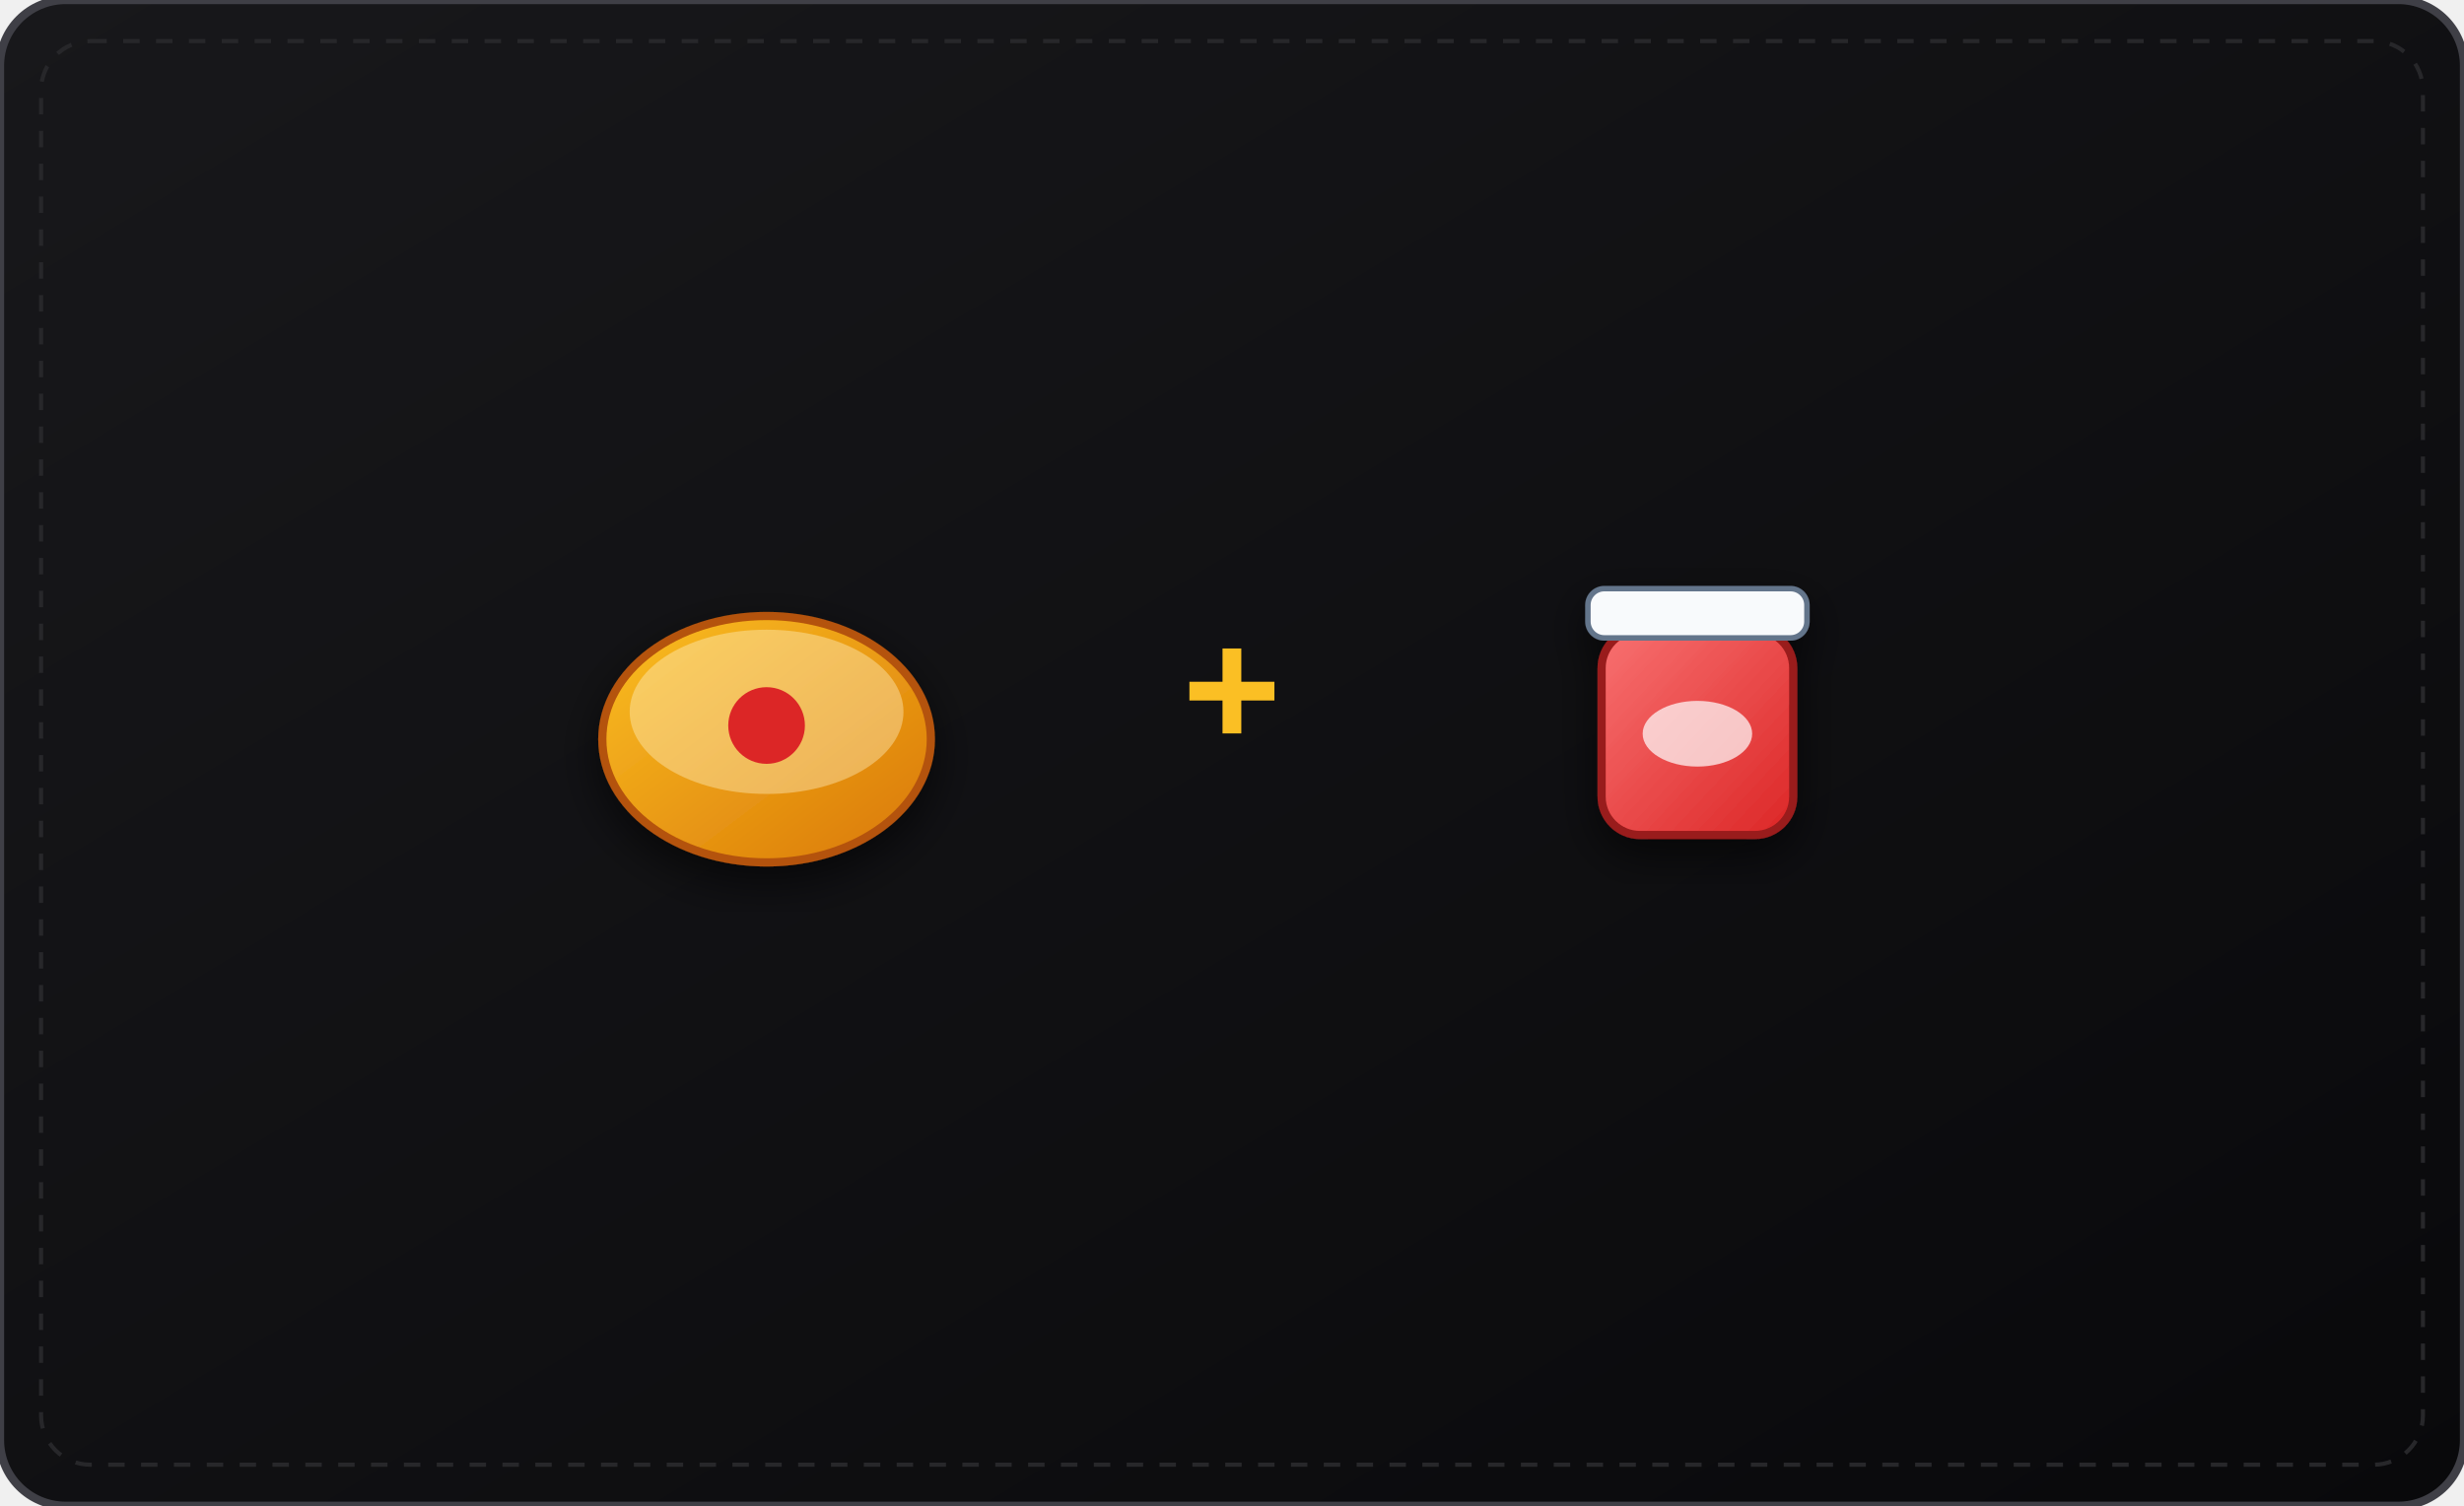
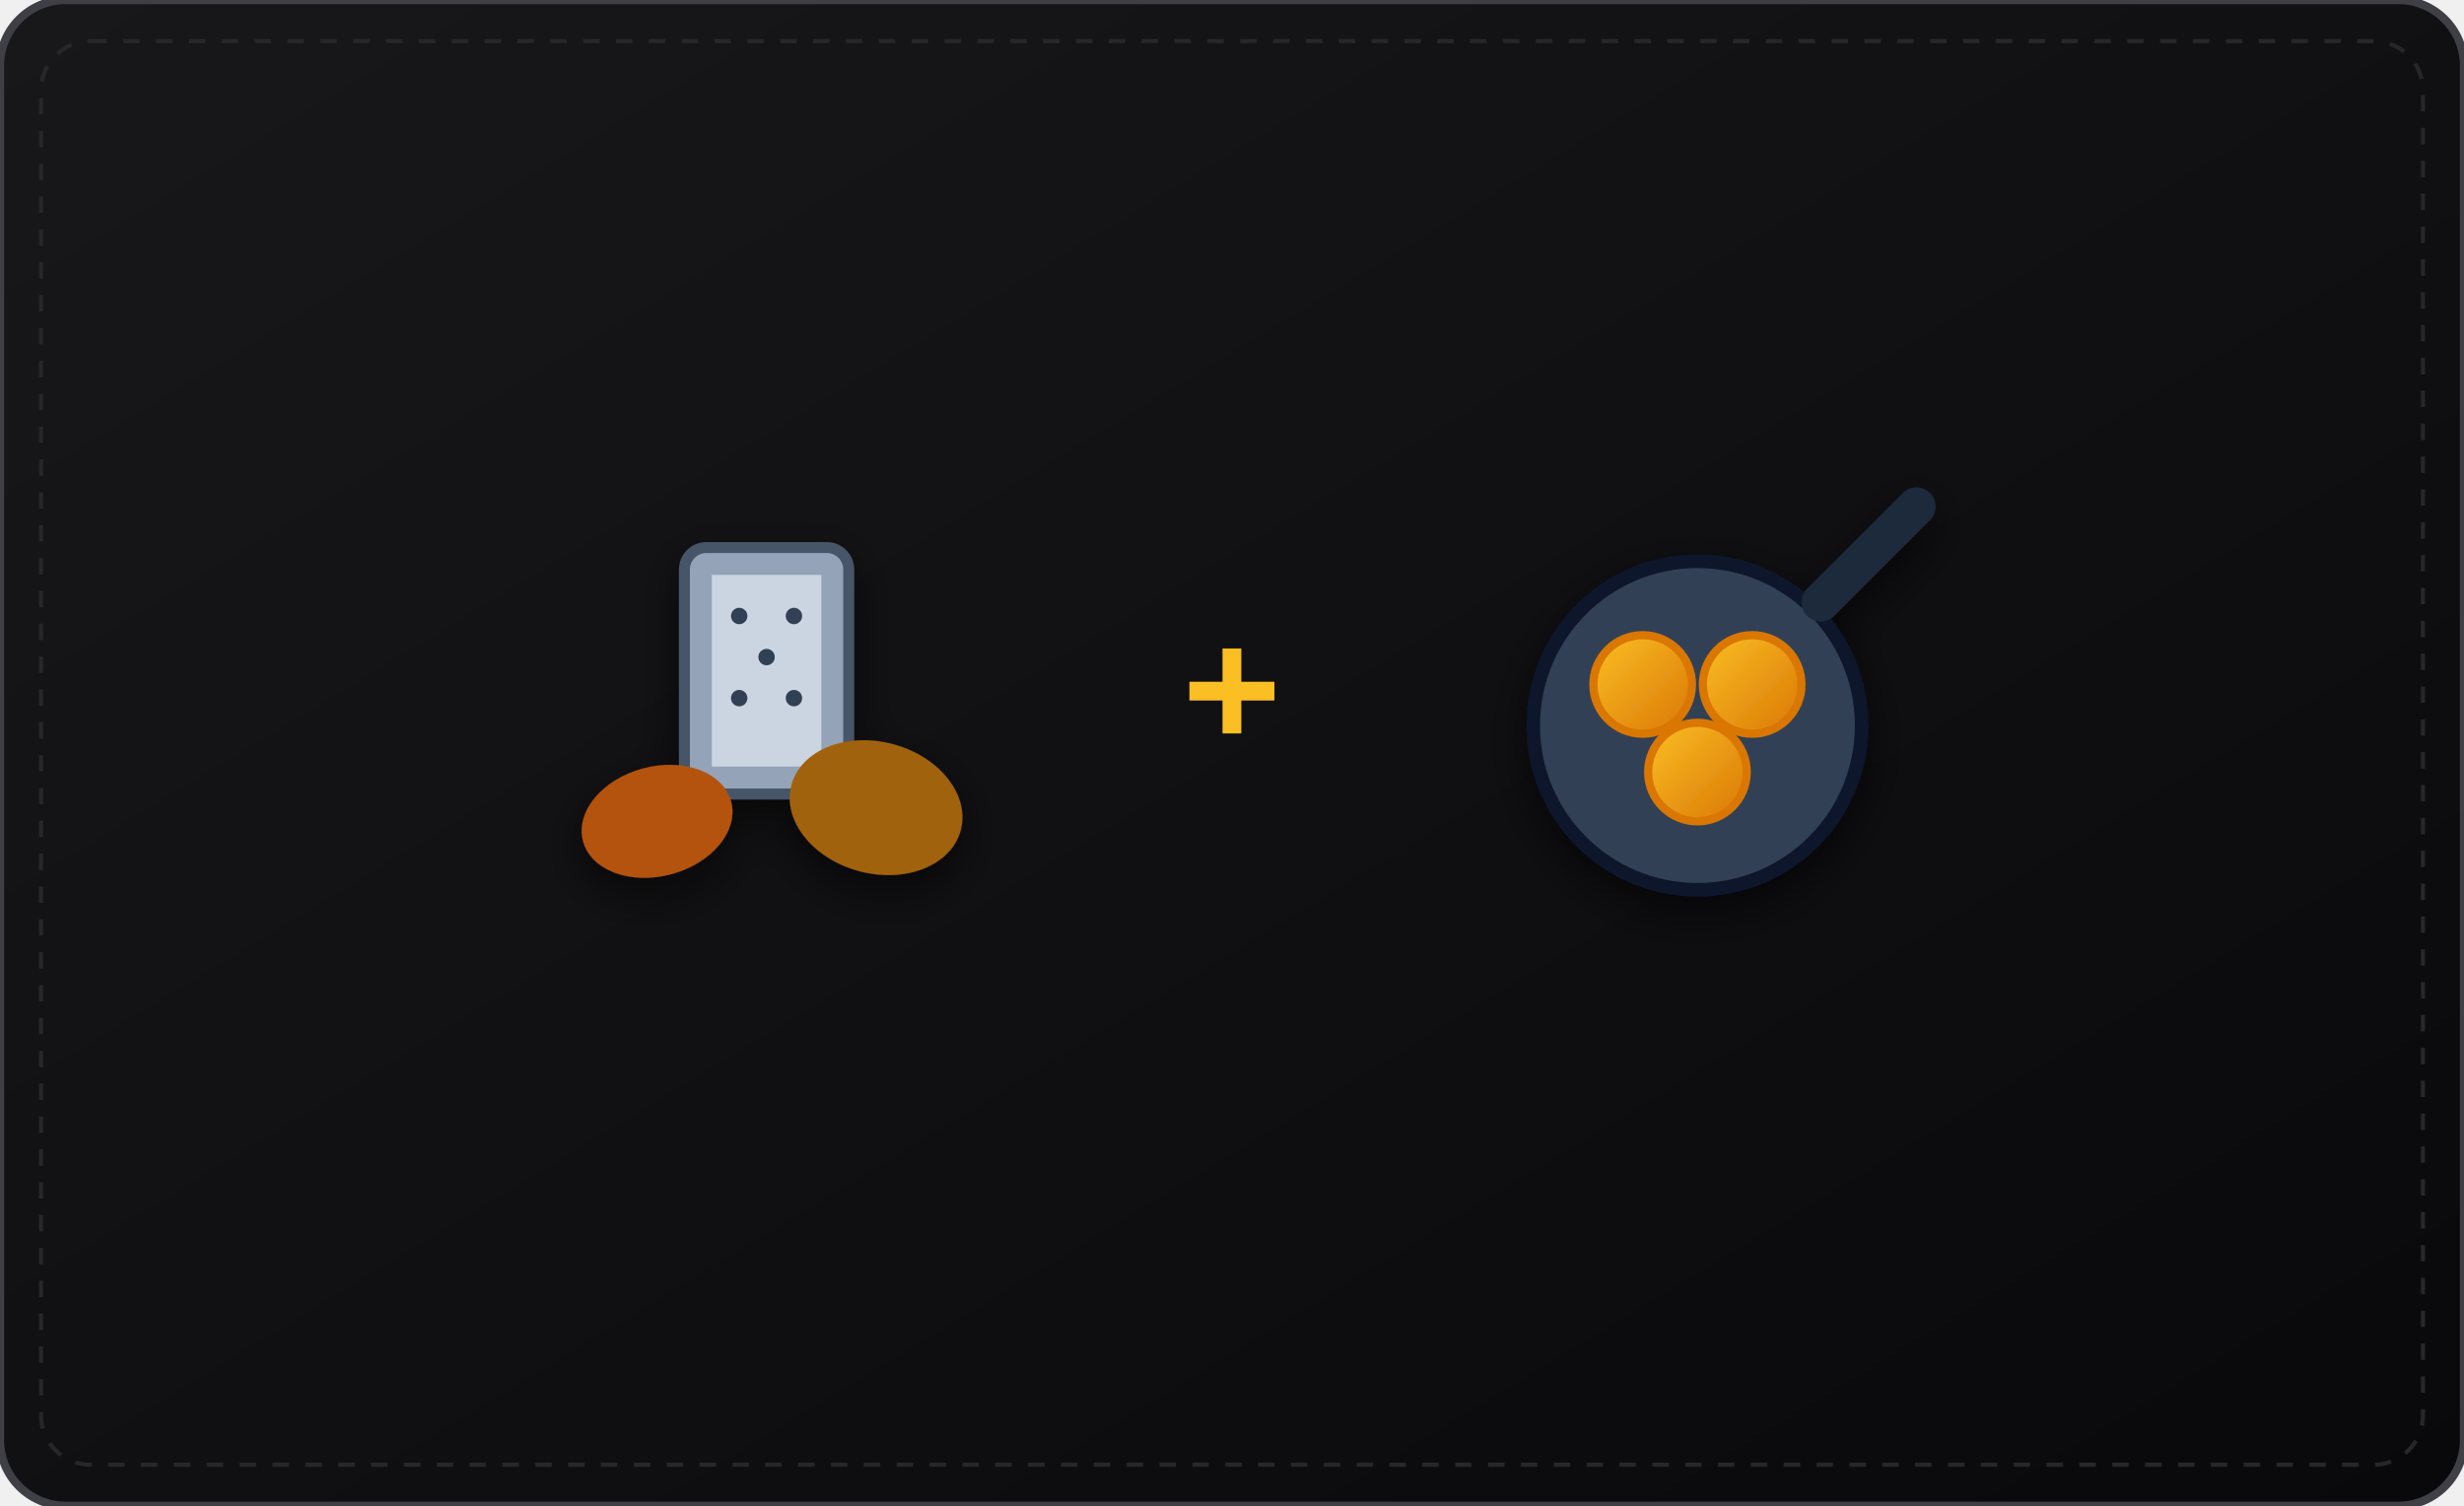
<svg xmlns="http://www.w3.org/2000/svg" viewBox="0 0 900 550" width="100%" height="100%" class="rebus-svg">
  <defs>
    <linearGradient id="bgGrad" x1="0%" y1="0%" x2="100%" y2="100%">
      <stop offset="0%" stop-color="#18181b" />
      <stop offset="100%" stop-color="#09090b" />
    </linearGradient>
    <linearGradient id="cardGrad" x1="0%" y1="0%" x2="0%" y2="100%">
      <stop offset="0%" stop-color="#27272a" />
      <stop offset="100%" stop-color="#18181b" />
    </linearGradient>
    <linearGradient id="goldGrad" x1="0%" y1="0%" x2="100%" y2="100%">
      <stop offset="0%" stop-color="#fbbf24" />
      <stop offset="100%" stop-color="#d97706" />
    </linearGradient>
    <linearGradient id="blueGrad" x1="0%" y1="0%" x2="100%" y2="100%">
      <stop offset="0%" stop-color="#60a5fa" />
      <stop offset="100%" stop-color="#2563eb" />
    </linearGradient>
    <linearGradient id="cyanGrad" x1="0%" y1="0%" x2="100%" y2="100%">
      <stop offset="0%" stop-color="#38bdf8" />
      <stop offset="100%" stop-color="#0284c7" />
    </linearGradient>
    <linearGradient id="redGrad" x1="0%" y1="0%" x2="100%" y2="100%">
      <stop offset="0%" stop-color="#f87171" />
      <stop offset="100%" stop-color="#dc2626" />
    </linearGradient>
    <linearGradient id="greenGrad" x1="0%" y1="0%" x2="100%" y2="100%">
      <stop offset="0%" stop-color="#34d399" />
      <stop offset="100%" stop-color="#059669" />
    </linearGradient>
    <linearGradient id="purpleGrad" x1="0%" y1="0%" x2="100%" y2="100%">
      <stop offset="0%" stop-color="#c084fc" />
      <stop offset="100%" stop-color="#7e22ce" />
    </linearGradient>
    <filter id="shadow" x="-20%" y="-20%" width="140%" height="140%">
      <feDropShadow dx="0" dy="6" stdDeviation="8" flood-color="#000" flood-opacity="0.6" />
    </filter>
  </defs>
  <rect width="900" height="550" rx="24" fill="url(#bgGrad)" stroke="#3f3f46" stroke-width="3" />
  <rect x="15" y="15" width="870" height="520" rx="18" fill="none" stroke="#27272a" stroke-width="1.5" stroke-dasharray="6 6" />
  <g transform="translate(280, 260)" filter="url(#shadow)">
-     <ellipse cx="0" cy="10" rx="60" ry="45" fill="url(#goldGrad)" stroke="#b45309" stroke-width="3" />
-     <ellipse cx="0" cy="0" rx="50" ry="30" fill="#fef3c7" opacity="0.4" />
-     <circle cx="0" cy="5" r="14" fill="#dc2626" />
+     <rect x="-30" y="-60" width="60" height="90" rx="8" fill="#94a3b8" stroke="#475569" stroke-width="4" />
+     <rect x="-20" y="-50" width="40" height="70" fill="#cbd5e1" />
+     <circle cx="-10" cy="-35" r="3" fill="#334155" />
+     <circle cx="10" cy="-35" r="3" fill="#334155" />
+     <circle cx="0" cy="-20" r="3" fill="#334155" />
+     <circle cx="-10" cy="-5" r="3" fill="#334155" />
+     <circle cx="10" cy="-5" r="3" fill="#334155" />
+     <ellipse cx="40" cy="35" rx="32" ry="24" fill="#a16207" transform="rotate(15 40 35)" />
+     <ellipse cx="-40" cy="40" rx="28" ry="20" fill="#b45309" transform="rotate(-15 -40 40)" />
  </g>
  <text x="450" y="275" font-family="system-ui, sans-serif" font-size="64" font-weight="900" fill="#fbbf24" text-anchor="middle">+</text>
  <g transform="translate(620, 260)" filter="url(#shadow)">
-     <rect x="-35" y="-30" width="70" height="75" rx="14" fill="url(#redGrad)" stroke="#991b1b" stroke-width="3" />
-     <rect x="-40" y="-45" width="80" height="18" rx="6" fill="#f8fafc" stroke="#64748b" stroke-width="2" />
-     <ellipse cx="0" cy="8" rx="20" ry="12" fill="#ffffff" opacity="0.7" />
+     <circle cx="0" cy="5" r="60" fill="#334155" stroke="#0f172a" stroke-width="5" />
+     <line x1="45" y1="-40" x2="80" y2="-75" stroke="#1e293b" stroke-width="14" stroke-linecap="round" />
+     <circle cx="-20" cy="-10" r="18" fill="url(#goldGrad)" stroke="#d97706" stroke-width="3" />
+     <circle cx="20" cy="-10" r="18" fill="url(#goldGrad)" stroke="#d97706" stroke-width="3" />
+     <circle cx="0" cy="22" r="18" fill="url(#goldGrad)" stroke="#d97706" stroke-width="3" />
  </g>
</svg>
